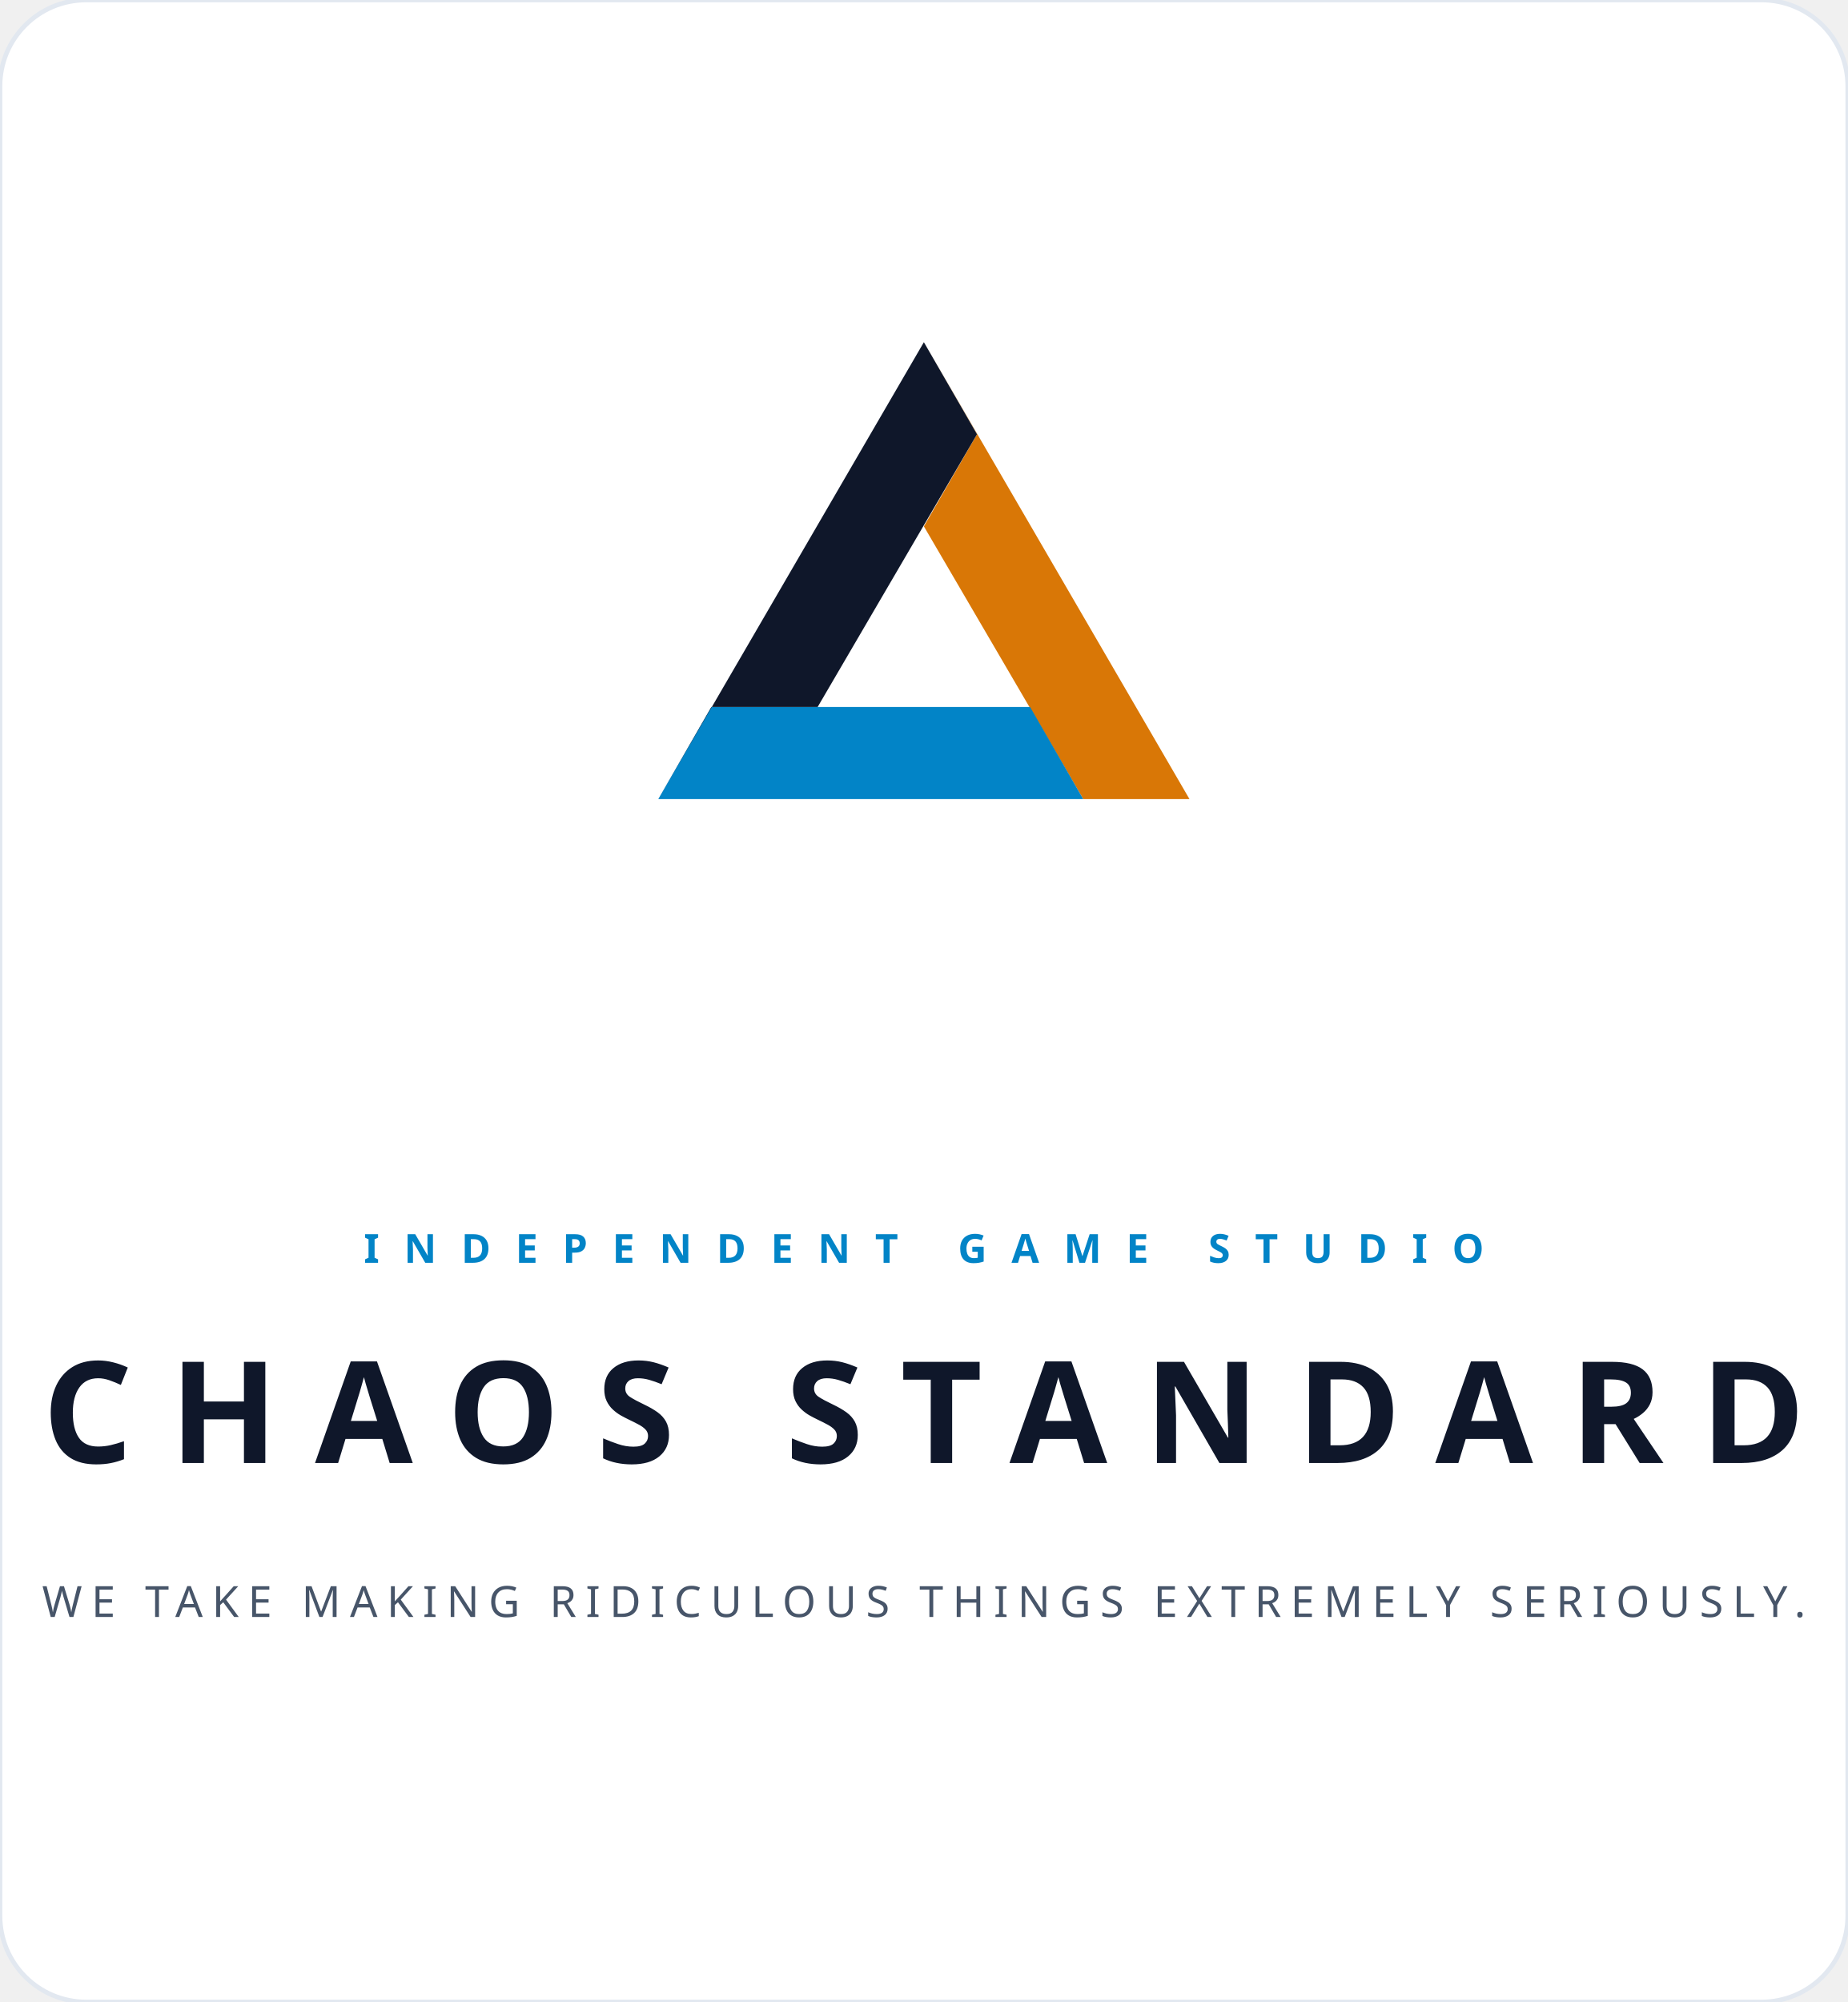
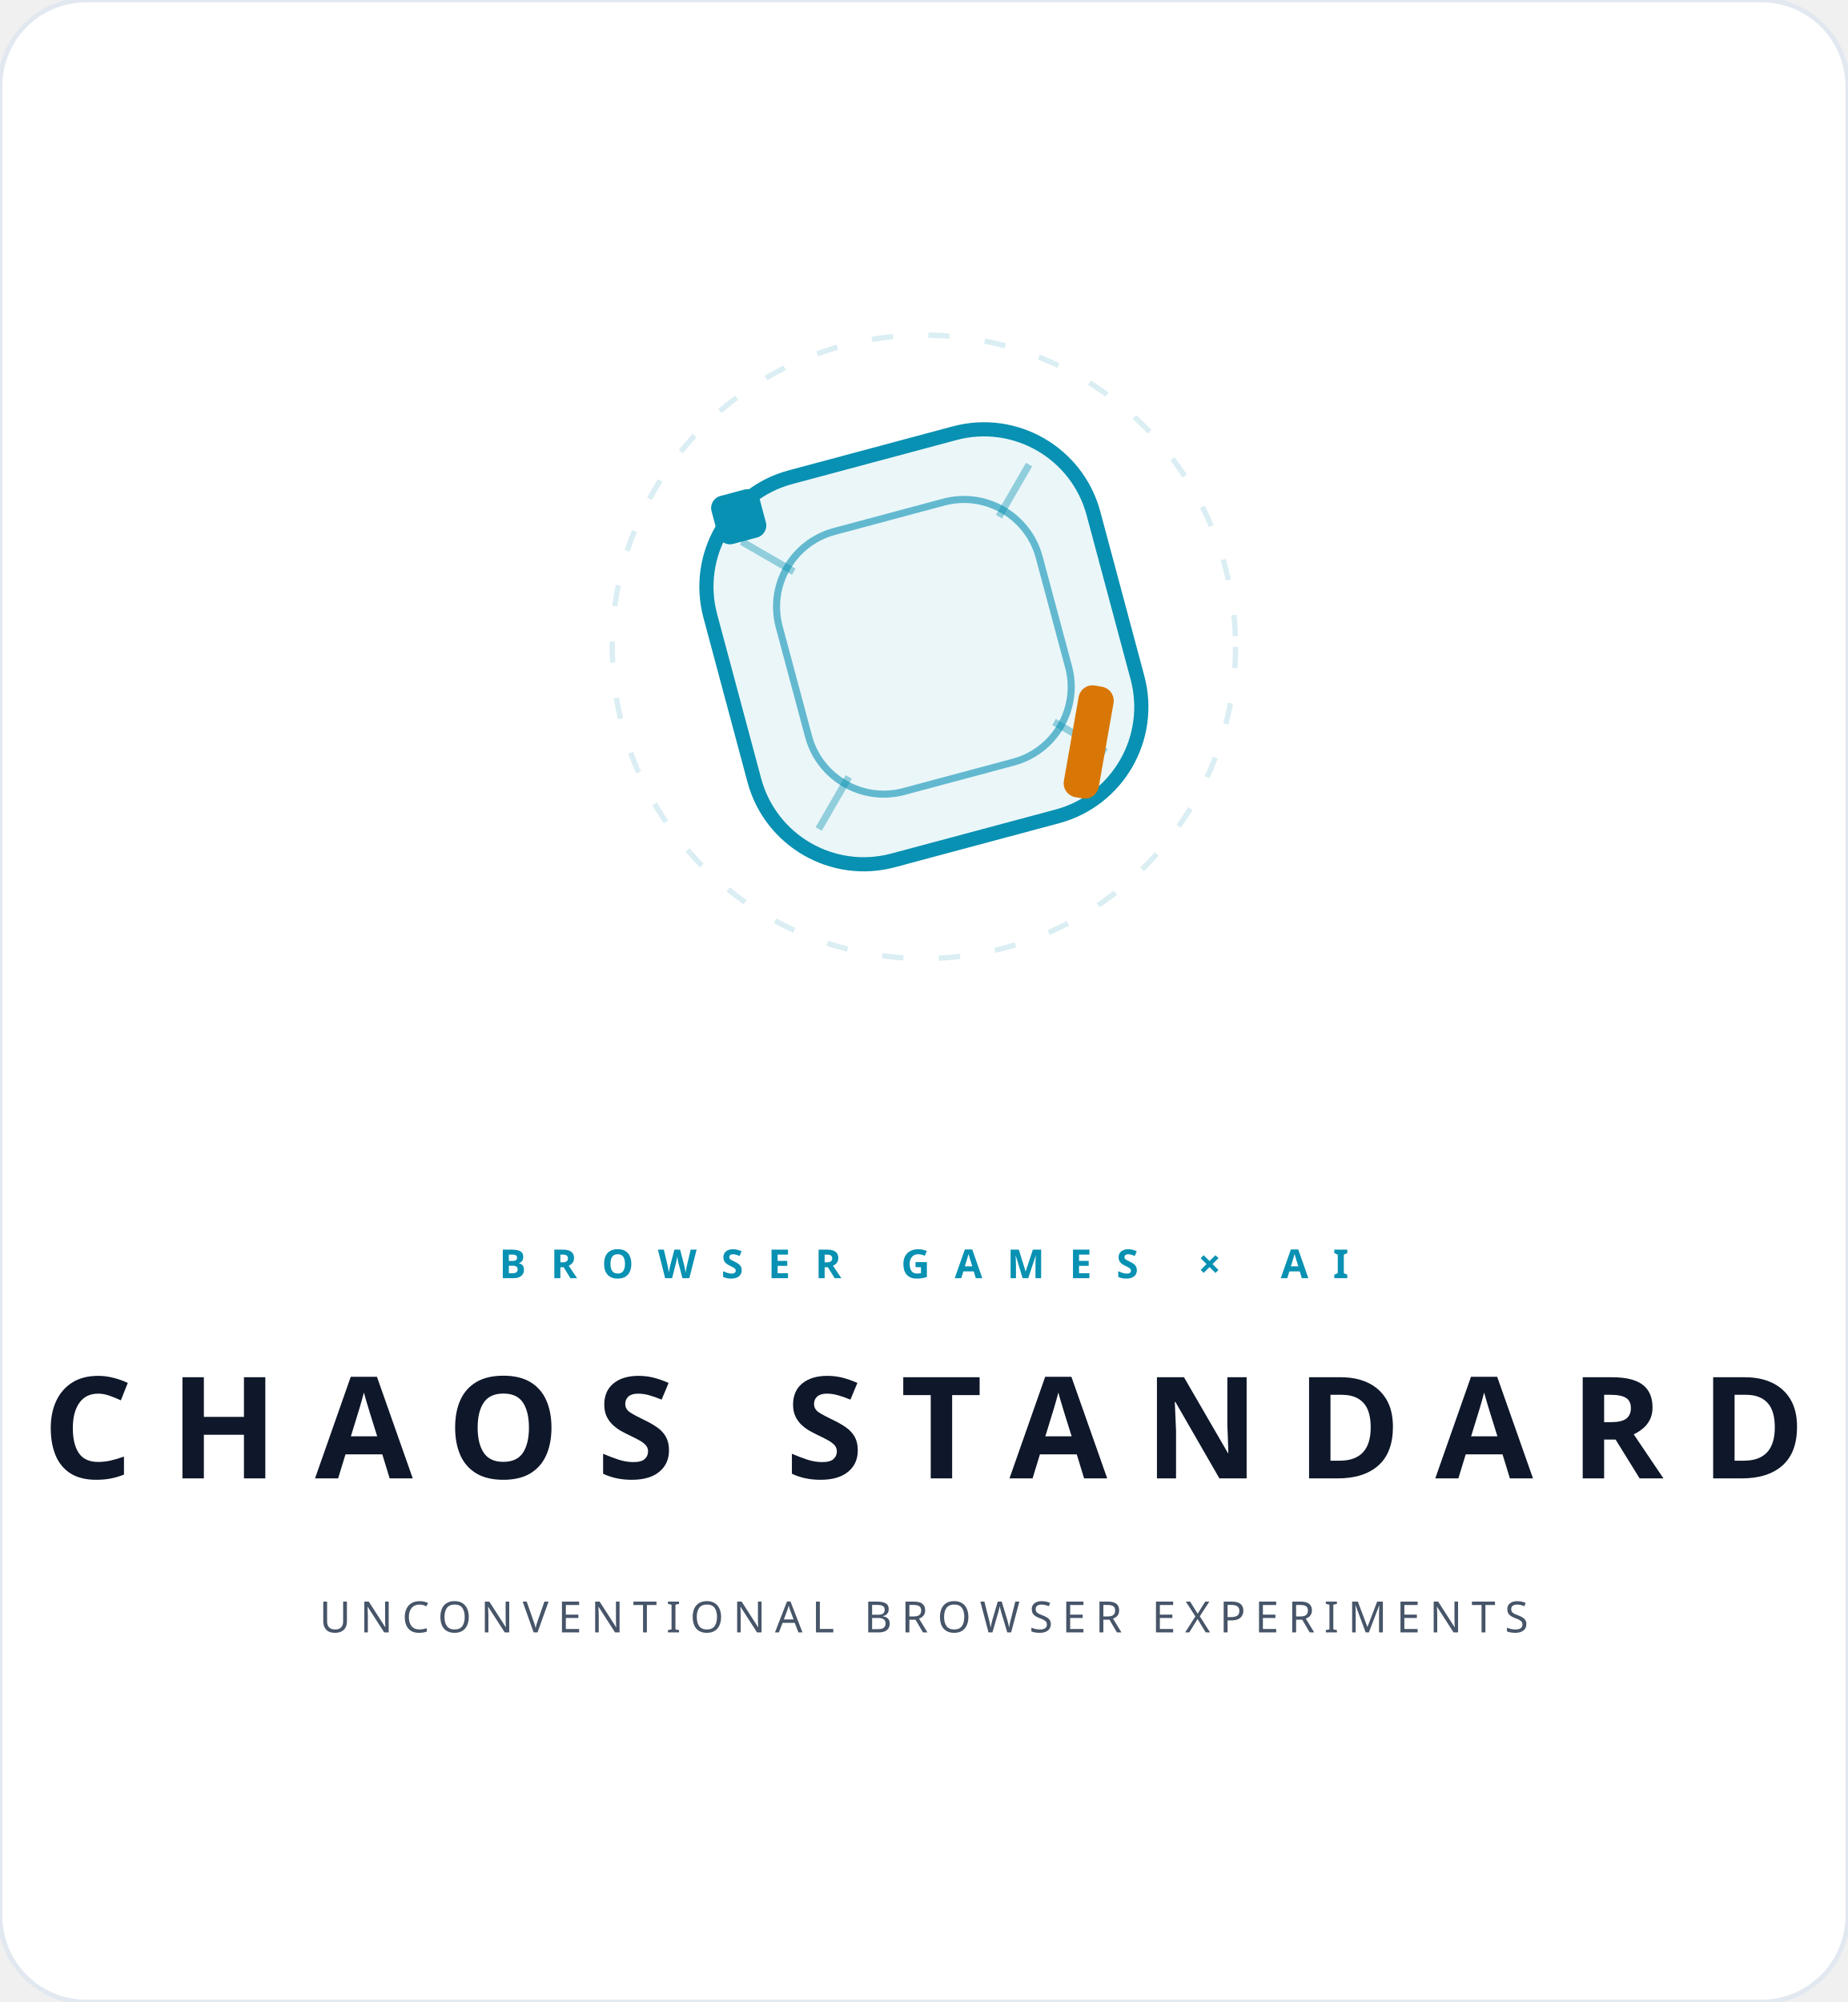
<svg xmlns="http://www.w3.org/2000/svg" viewBox="0 0 600 650" fill="none">
  <rect width="600" height="650" rx="28" fill="#FFFFFF" />
  <rect width="600" height="650" rx="28" stroke="#E2E8F0" stroke-width="1.5" />
  <g transform="translate(300, 210) scale(1.15)">
-     <path d="M 0 -86 L 75 43 L 45 43 L 0 -34 L 15 -60 Z" fill="#D97706" />
-     <path d="M 75 43 L -75 43 L -60 17 L 30 17 L 45 43 Z" fill="#0284C7" />
-     <path d="M -75 43 L 0 -86 L 15 -60 L -30 17 L -60 17 Z" fill="#0F172A" />
+     <circle cx="0" cy="0" r="88" stroke="#0891B2" stroke-opacity="0.15" stroke-width="1.5" stroke-dasharray="6 10" />
+     <g transform="rotate(-15)">
+       <rect x="-56" y="-56" width="112" height="112" rx="32" stroke="#0891B2" stroke-width="4" fill="#0891B2" fill-opacity="0.08" />
+       <rect x="-38" y="-38" width="76" height="76" rx="22" stroke="#0891B2" stroke-width="2" stroke-opacity="0.6" />
+       <line x1="-42" y1="-42" x2="-30" y2="-30" stroke="#0891B2" stroke-width="2" stroke-opacity="0.4" />
+       <line x1="42" y1="-42" x2="30" y2="-30" stroke="#0891B2" stroke-width="2" stroke-opacity="0.4" />
+       <line x1="-42" y1="42" x2="-30" y2="30" stroke="#0891B2" stroke-width="2" stroke-opacity="0.4" />
+       <line x1="42" y1="42" x2="30" y2="30" stroke="#0891B2" stroke-width="2" stroke-opacity="0.4" />
+       <rect x="-48" y="-56" width="14" height="14" rx="3.5" fill="#0891B2" />
+       <g transform="translate(38, 38) rotate(25)">
+         <rect x="-5" y="-16" width="10" height="32" rx="4" fill="#D97706" />
+       </g>
+     </g>
  </g>
-   <text x="300" y="410" fill="#0284C7" font-family="'JetBrains Mono', 'Segoe UI', monospace" font-size="13" font-weight="700" letter-spacing="8" text-anchor="middle">
-     INDEPENDENT GAME STUDIO
+   <text x="300" y="415" fill="#0891B2" font-family="'JetBrains Mono', 'Segoe UI', monospace" font-size="13" font-weight="700" letter-spacing="8" text-anchor="middle">
+     BROWSER GAMES × AI
  </text>
-   <text x="300" y="475" fill="#0F172A" font-family="'Space Grotesk', 'Segoe UI', sans-serif" font-size="46" font-weight="800" letter-spacing="12" text-anchor="middle">
+   <text x="300" y="480" fill="#0F172A" font-family="'Space Grotesk', 'Segoe UI', sans-serif" font-size="46" font-weight="800" letter-spacing="12" text-anchor="middle">
    CHAOS STANDARD
  </text>
-   <text x="300" y="525" fill="#475569" font-family="'Segoe UI', sans-serif" font-size="14" font-weight="500" letter-spacing="3" text-anchor="middle">
-     WE TAKE MAKING RIDICULOUS THINGS EXTREMELY SERIOUSLY.
+   <text x="300" y="530" fill="#475569" font-family="'Segoe UI', sans-serif" font-size="14" font-weight="500" letter-spacing="3" text-anchor="middle">
+     UNCONVENTIONAL BROWSER EXPERIMENTS
  </text>
</svg>
